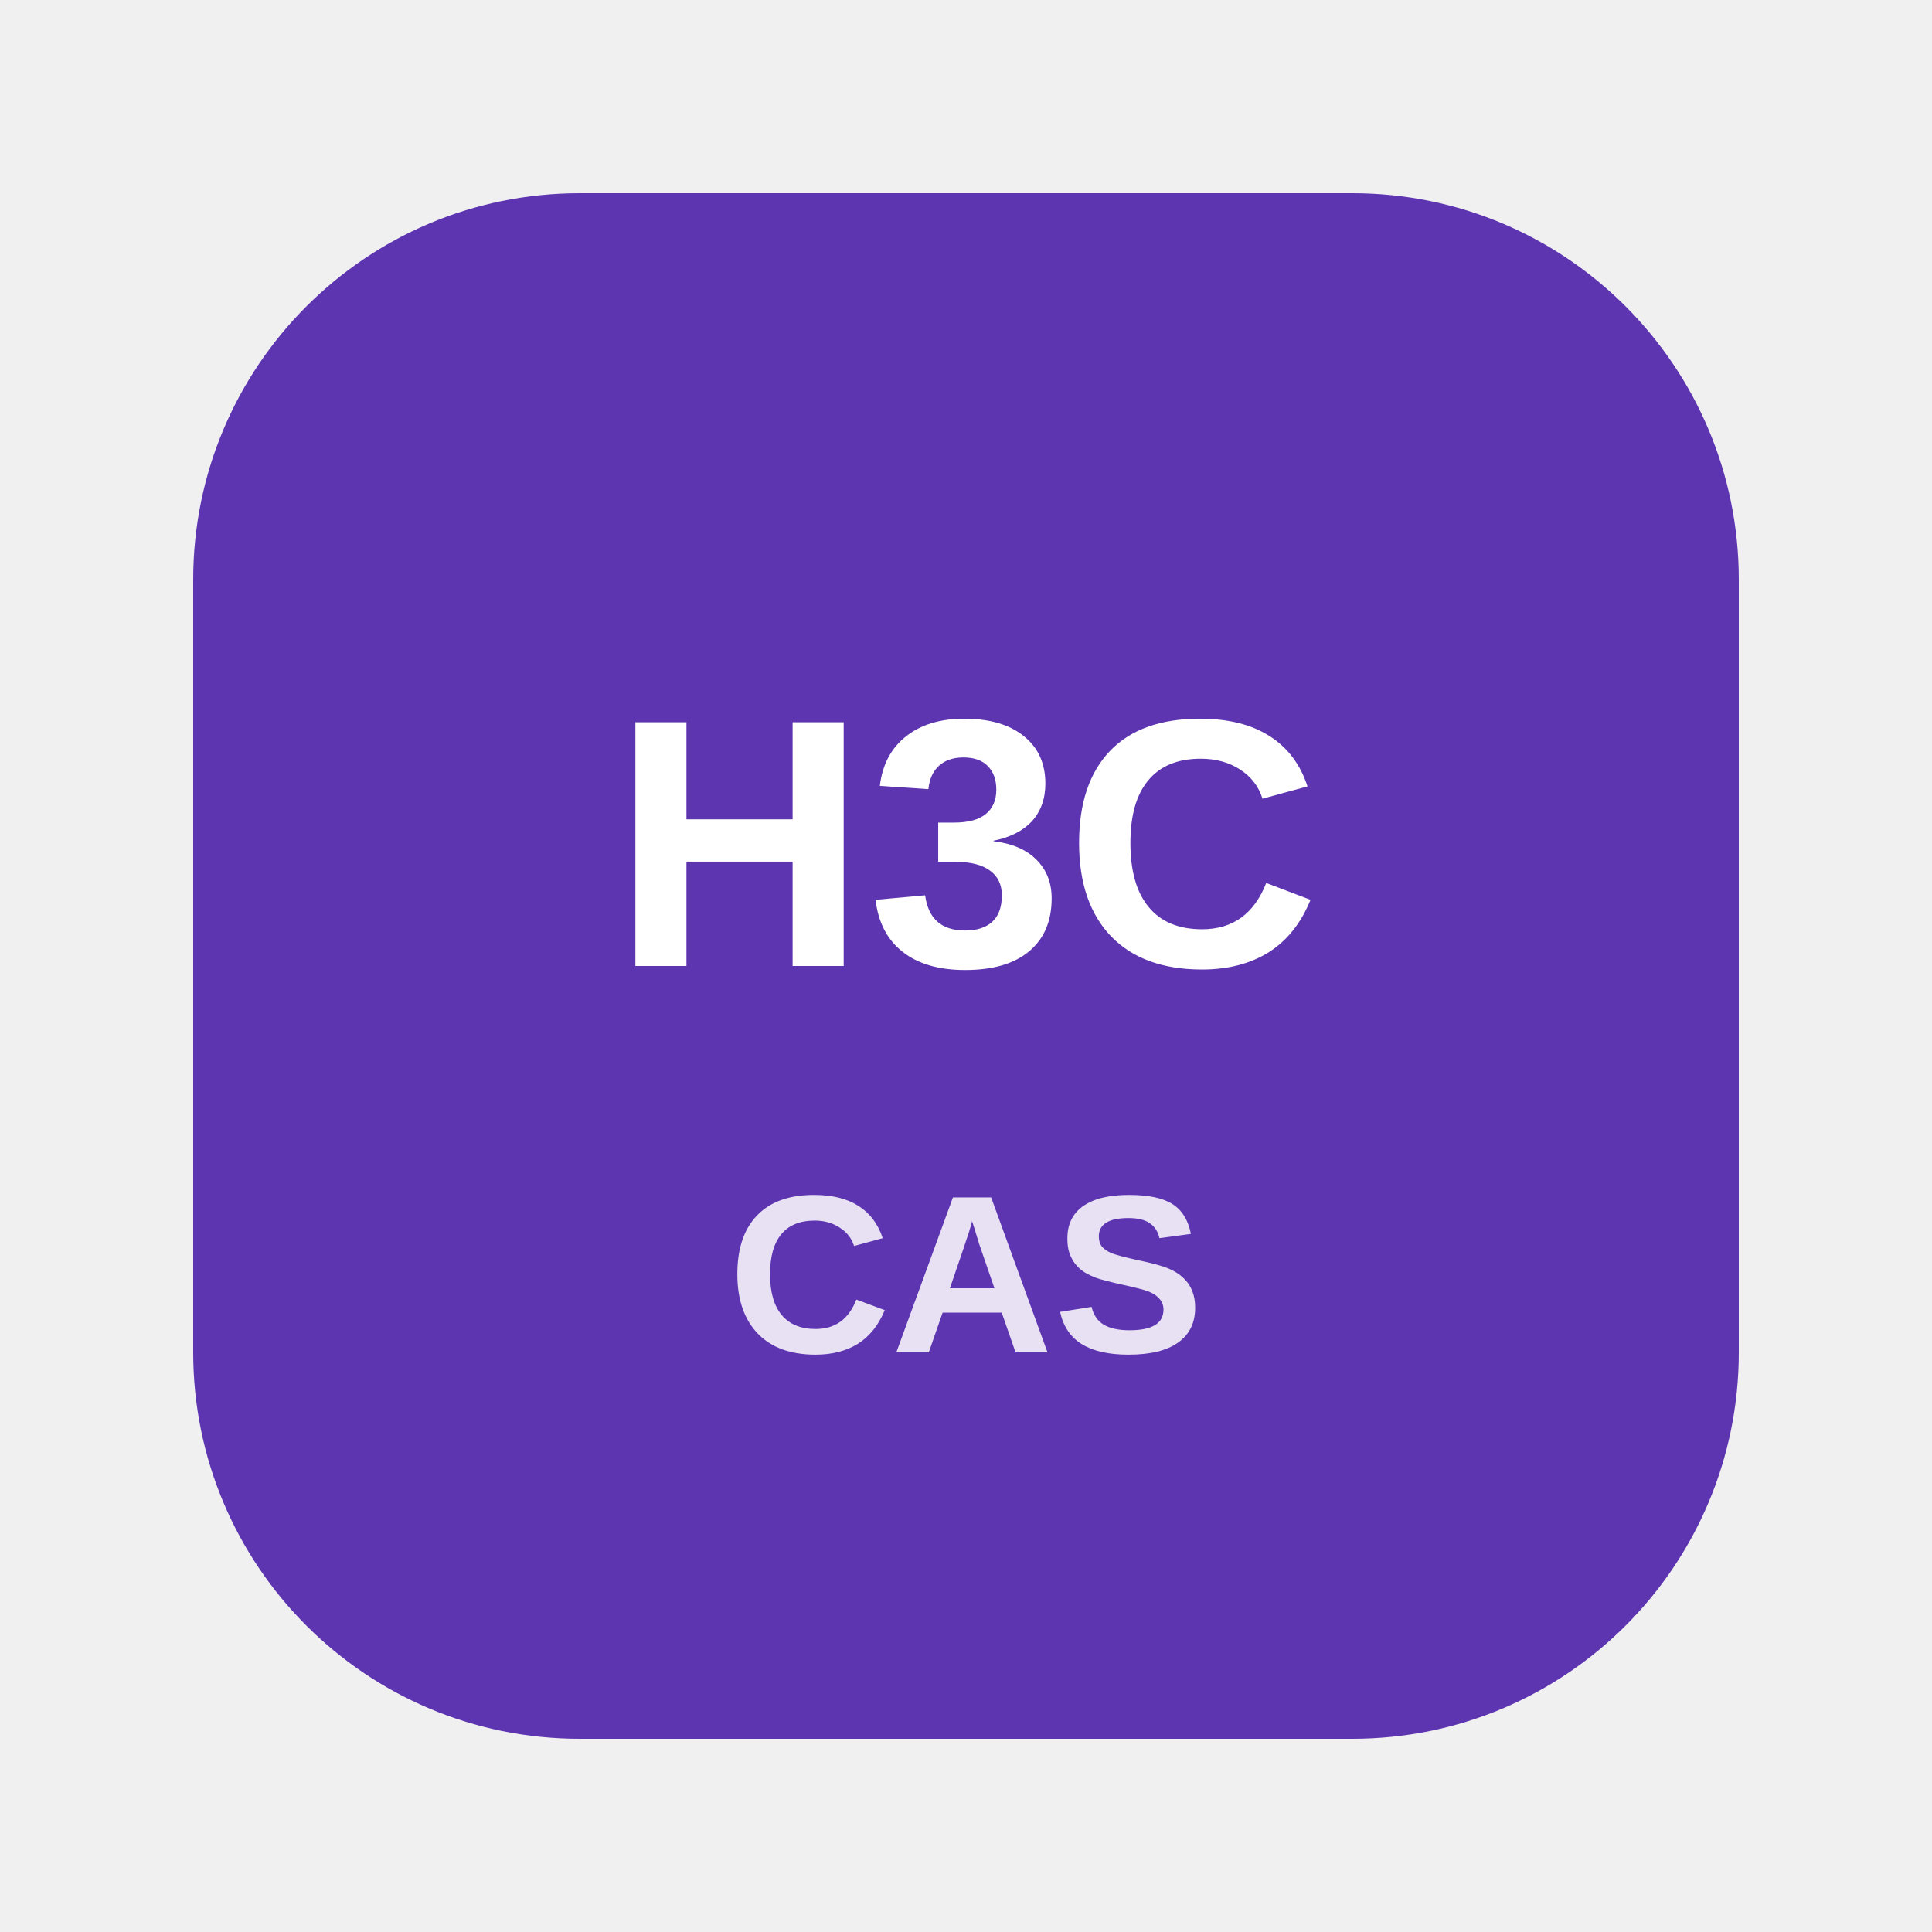
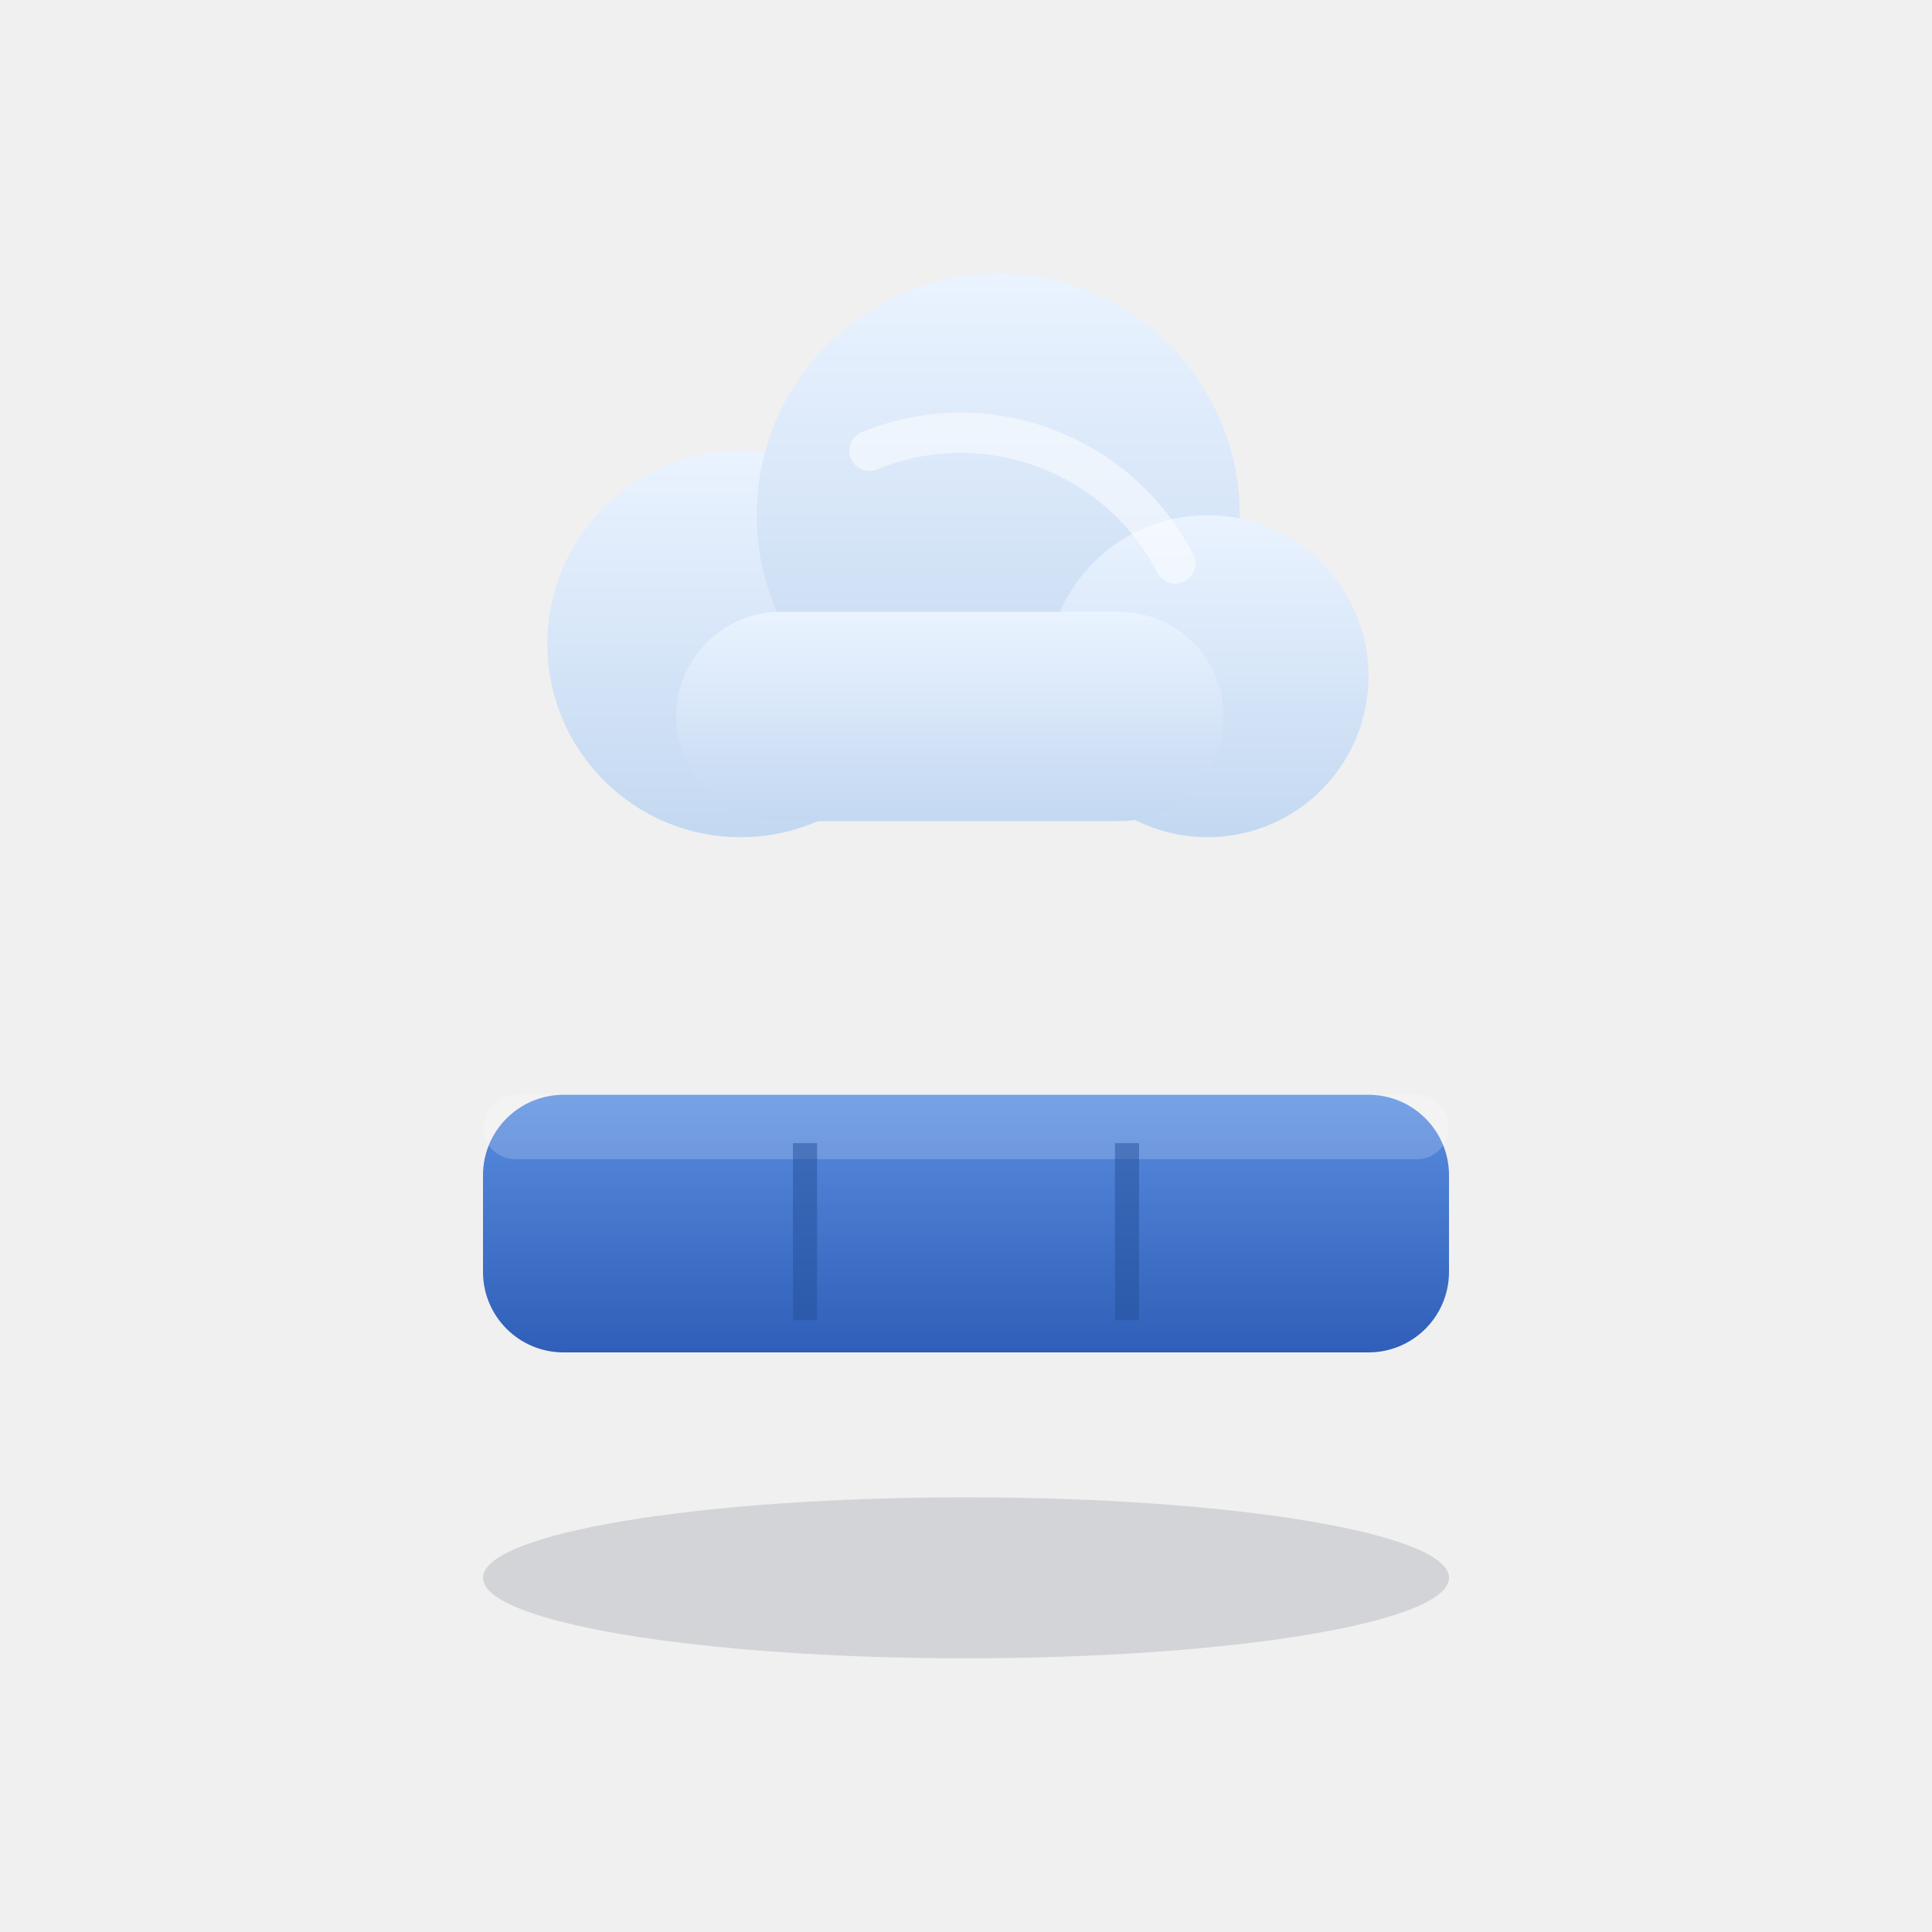
<svg xmlns="http://www.w3.org/2000/svg" viewBox="0 0 120 120">
-   <rect x="12" y="12" width="96" height="96" rx="24" fill="#5E35B1" />
-   <g fill="#ffffff" font-family="Arial, Helvetica, sans-serif" font-weight="bold" text-anchor="middle">
-     <text x="60" y="60" font-size="22">H3C</text>
-     <text x="60" y="84" font-size="14" opacity="0.85">CAS</text>
+   <defs>
+     <linearGradient id="c" x1="0" y1="0" x2="0" y2="1">
+       <stop offset="0" stop-color="#eaf3ff" />
+       <stop offset="1" stop-color="#c3d8f1" />
+     </linearGradient>
+     <linearGradient id="p" x1="0" y1="0" x2="0" y2="1">
+       <stop offset="0" stop-color="#5a8de0" />
+       <stop offset="1" stop-color="#2f5fb8" />
+     </linearGradient>
+   </defs>
+   <ellipse cx="60" cy="98" rx="30" ry="5" fill="#0b1a2e" opacity="0.13" />
+   <rect x="30" y="68" width="60" height="16" rx="5" fill="url(#p)" />
+   <rect x="30" y="68" width="60" height="4" rx="2" fill="#fff" opacity="0.18" />
+   <g stroke="#24509a" stroke-width="1.5" opacity="0.5">
+     <line x1="50" y1="71" x2="50" y2="82" />
+     <line x1="70" y1="71" x2="70" y2="82" />
  </g>
+   <g fill="url(#c)">
+     <circle cx="46" cy="40" r="12" />
+     <circle cx="62" cy="32" r="15" />
+     <circle cx="75" cy="42" r="10" />
+     <rect x="42" y="38" width="34" height="13" rx="6.5" />
+   </g>
+   <path d="M54 28 A15 15 0 0 1 73 35" stroke="#fff" stroke-width="2.5" opacity="0.5" fill="none" stroke-linecap="round" />
</svg>
